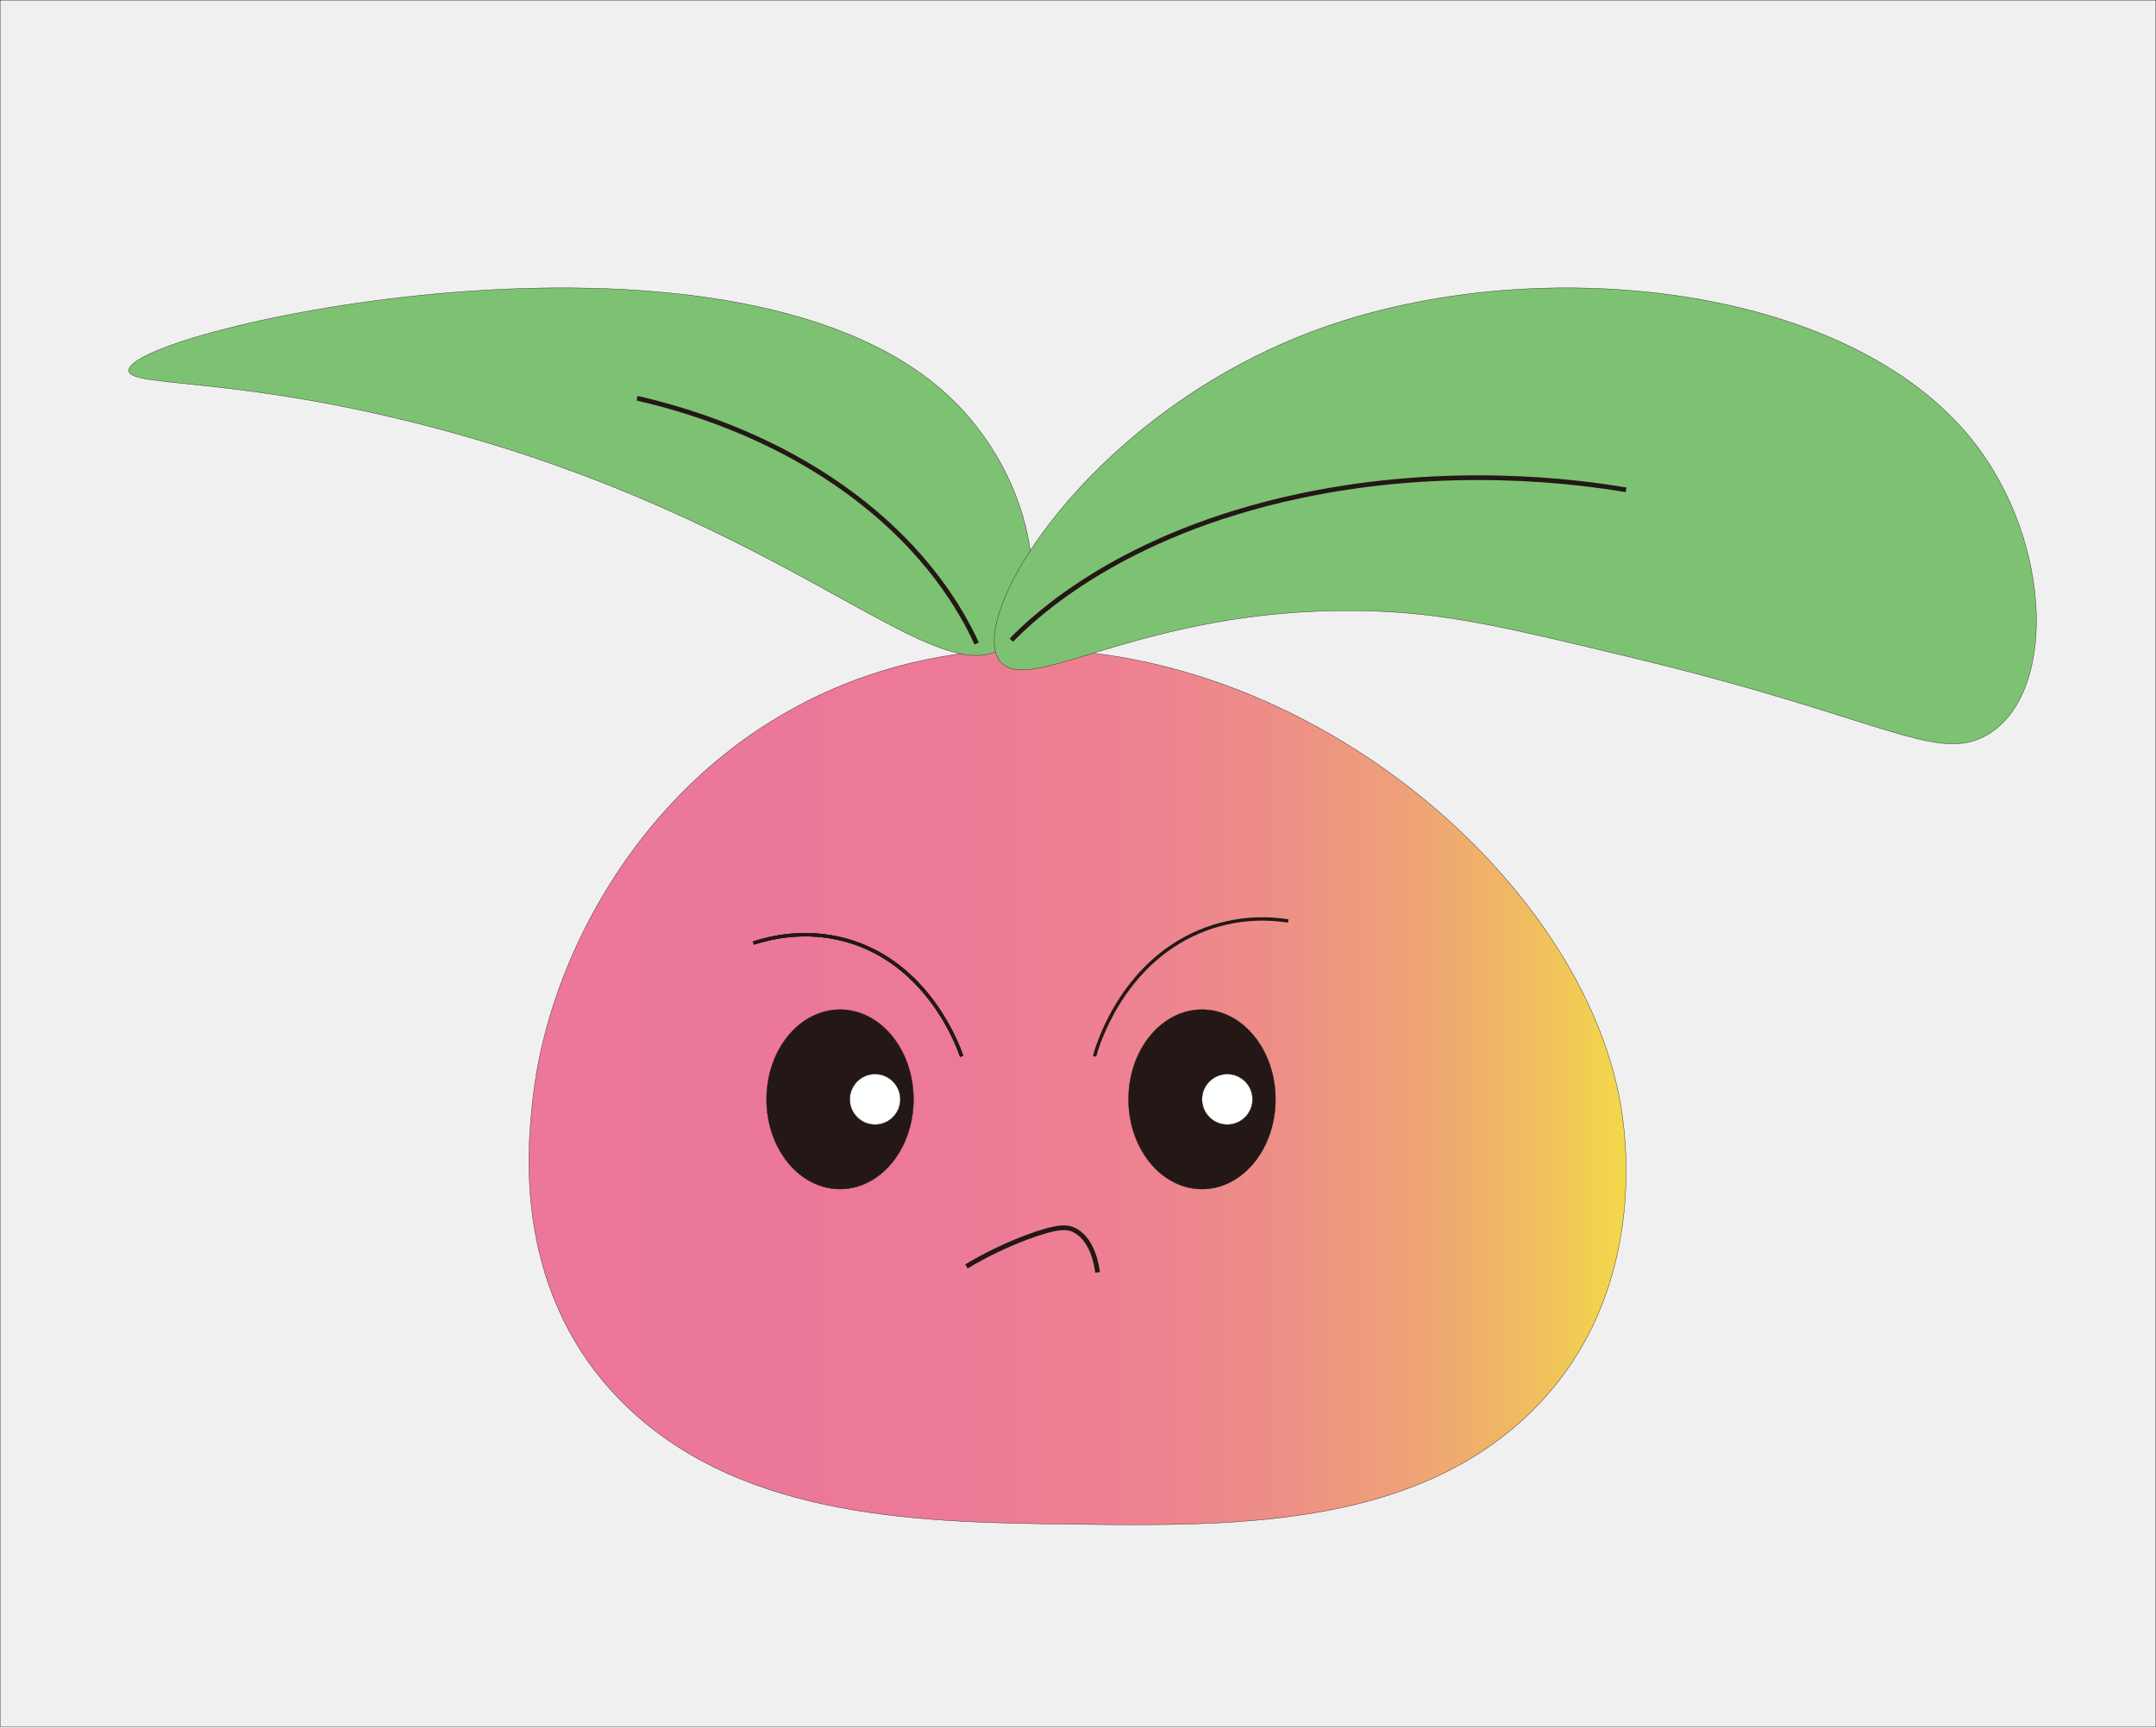
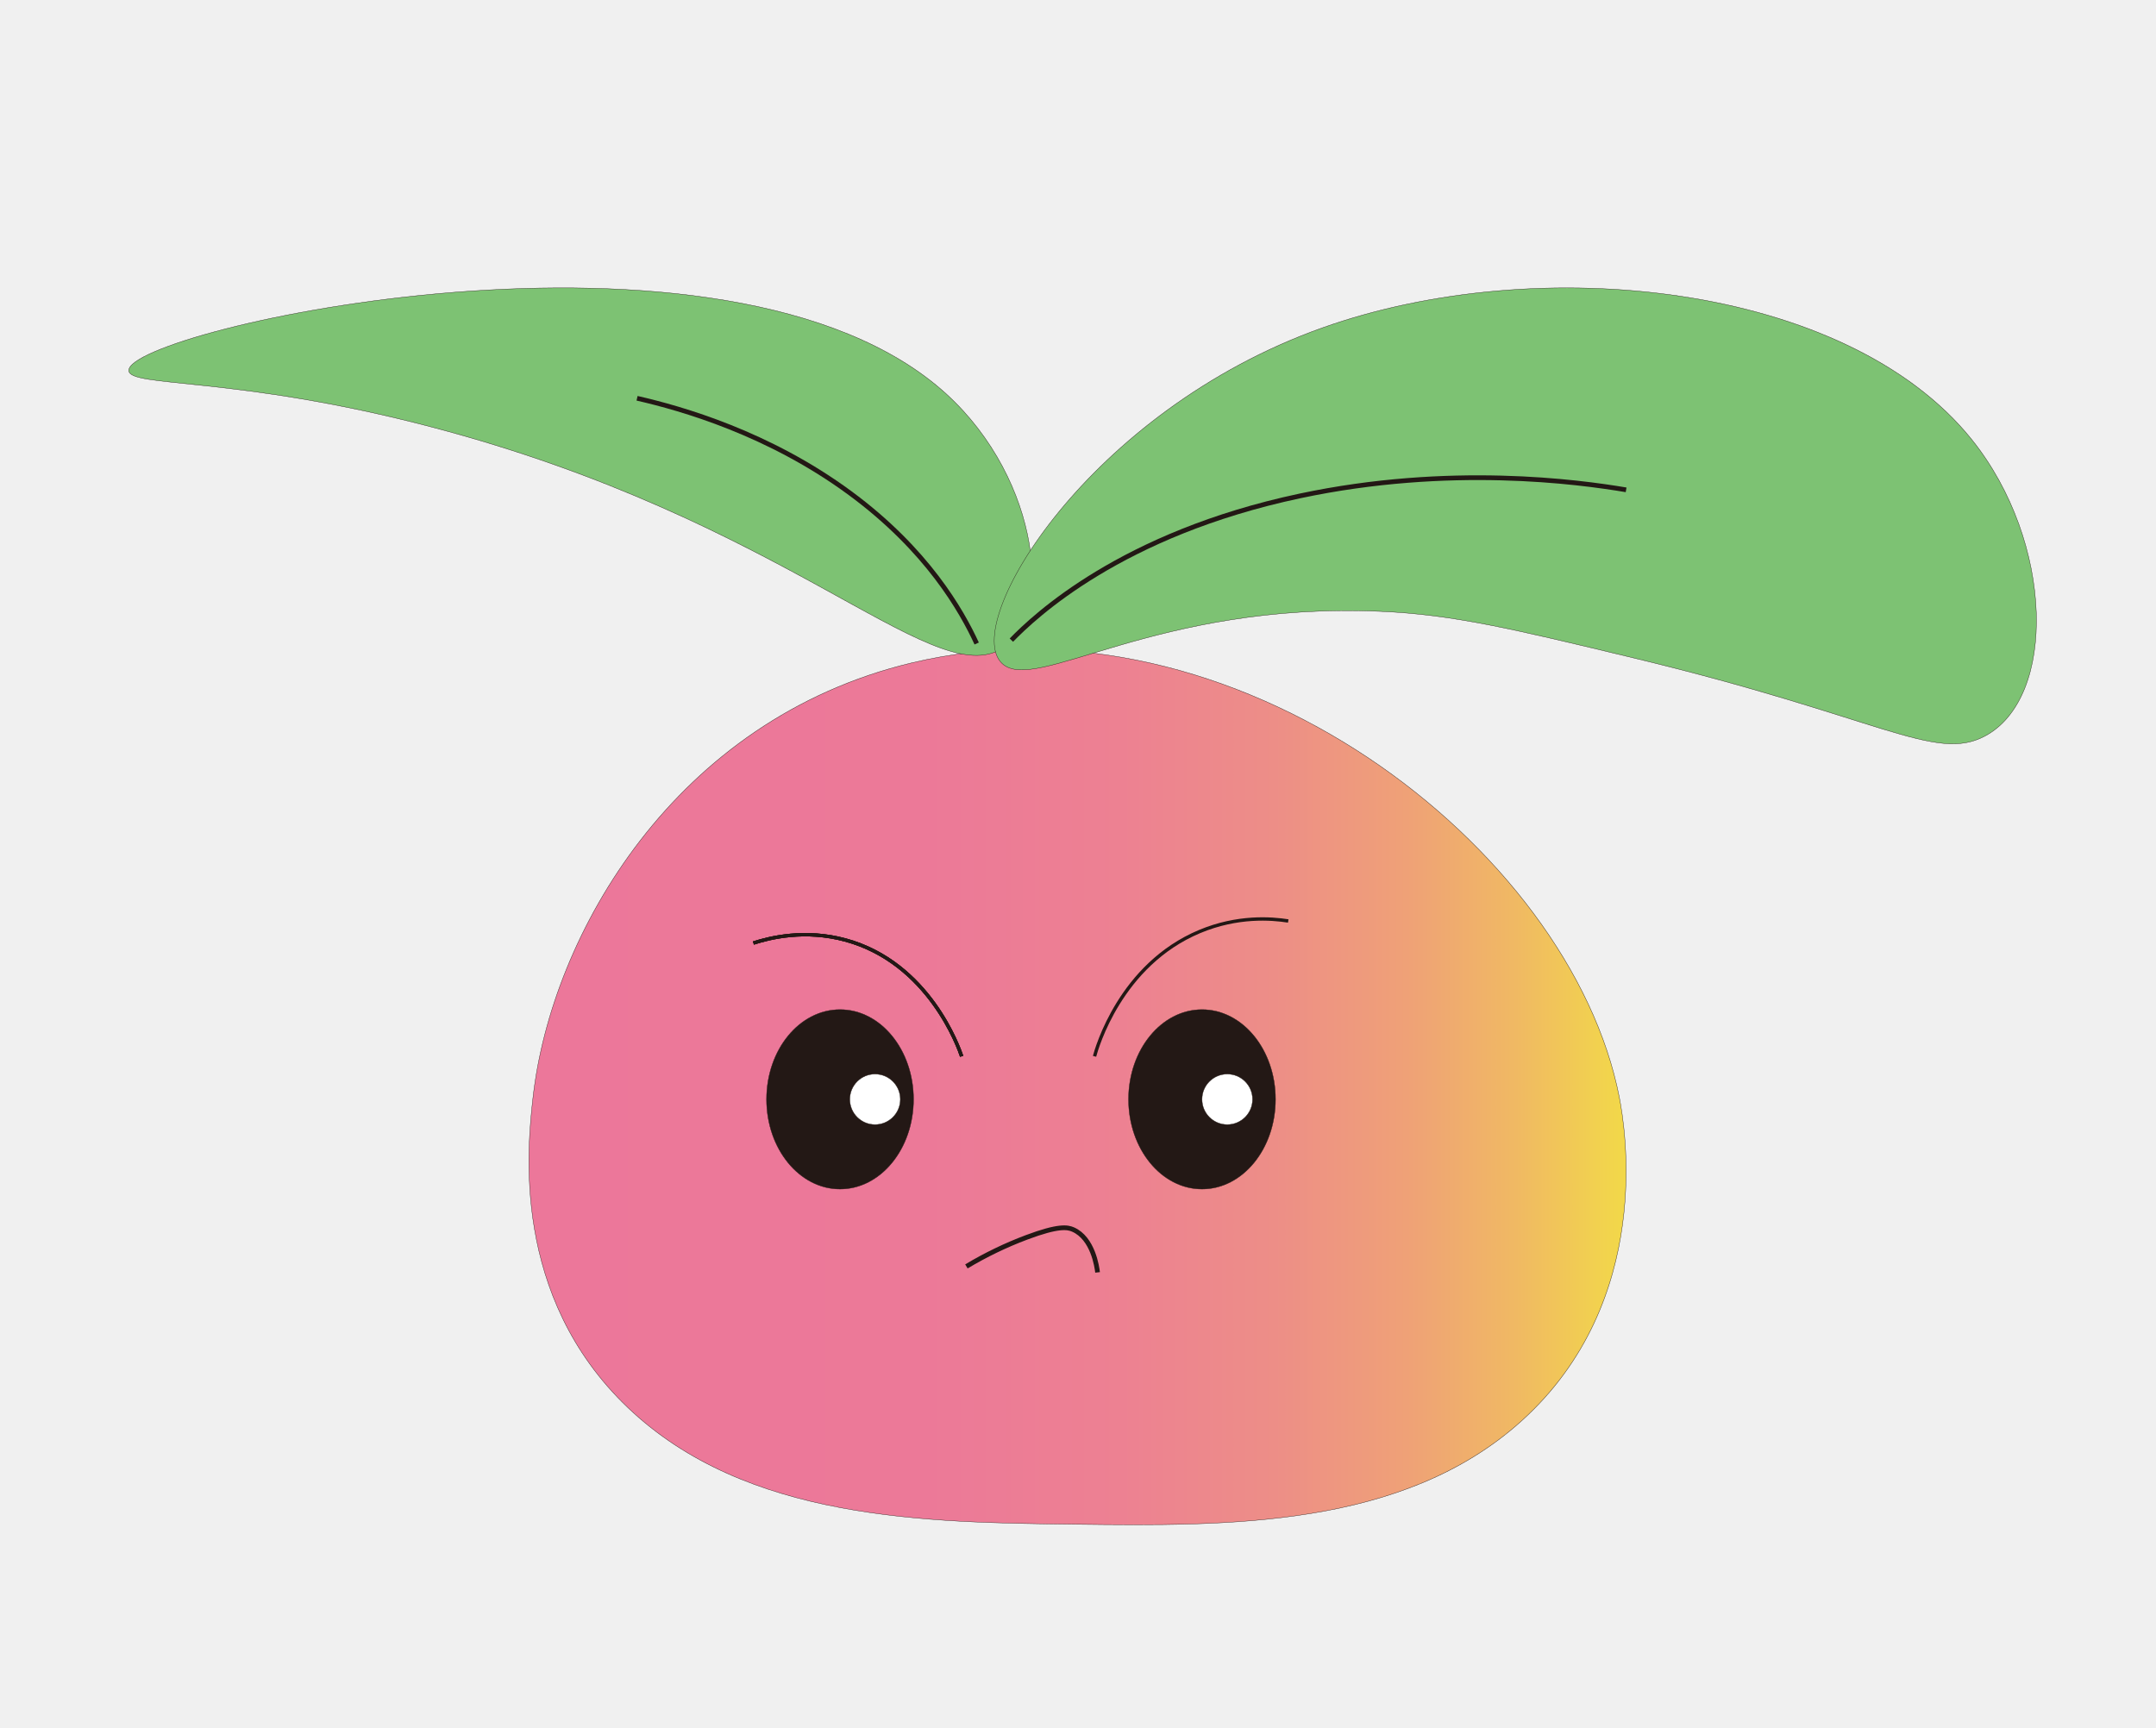
- <svg xmlns="http://www.w3.org/2000/svg" id="Layer_1" data-name="Layer 1" viewBox="0 0 6401 5128.63">
-   <defs>
-     <style>.cls-1,.cls-2,.cls-3,.cls-4,.cls-5,.cls-6,.cls-7{stroke:#231815;stroke-miterlimit:10;}.cls-1{fill:url(#linear-gradient);}.cls-2{fill:#7dc273;}.cls-3{fill:#fff;}.cls-4{fill:#231815;}.cls-5,.cls-6,.cls-7{fill:none;}.cls-5{stroke-width:14px;}.cls-6{stroke-width:10px;}</style>
-     <linearGradient id="linear-gradient" x1="1569.88" y1="3227.08" x2="4827.27" y2="3227.08" gradientUnits="userSpaceOnUse">
-       <stop offset="0" stop-color="#ec779a" />
-       <stop offset="0.36" stop-color="#ec7998" />
-       <stop offset="0.54" stop-color="#ed8192" />
-       <stop offset="0.68" stop-color="#ed8e87" />
-       <stop offset="0.8" stop-color="#efa177" />
-       <stop offset="0.9" stop-color="#f0b963" />
-       <stop offset="0.99" stop-color="#f2d64b" />
-       <stop offset="1" stop-color="#f2d849" />
-     </linearGradient>
-   </defs>
-   <path class="cls-1" d="M4807.33,3258.7c15.76,81.36,106.6,603-291.91,961.26-352.55,316.92-871.07,310.9-1320.79,305.67-446.05-5.18-979-11.36-1330.36-345.89-348.49-331.76-298.5-777-282.34-921,54.62-486.51,422.89-1123.45,1124.58-1291.06C3661.27,1739.58,4663.53,2516.51,4807.33,3258.7Z" transform="translate(0.5 0.5)" />
-   <path class="cls-2" d="M2808.51,1168.84c282.08,256.69,322.91,675.15,157.69,761.22-211.09,110-637-386-1680.51-661.23C701.26,1114.67,382.74,1151,381.82,1099.62,379.63,978.09,2159.33,578.1,2808.51,1168.84Z" transform="translate(0.5 0.5)" />
-   <path class="cls-3" d="M3536.64,1600.18" transform="translate(0.5 0.5)" />
-   <path class="cls-2" d="M4852.7,1954c729.3,175.74,891.35,309.09,1038.57,231.94,215.48-112.92,207.11-576.09-37.76-881.35-371.44-463-1284.8-559.87-1926.08-332.43-697.19,247.27-1076.38,879.14-953.11,997.1,97.26,93.07,455.66-183.3,1123.06-154.42C4314.15,1824.23,4493.67,1867.49,4852.7,1954Z" transform="translate(0.5 0.5)" />
-   <path class="cls-3" d="M3445.73,1654.73" transform="translate(0.5 0.5)" />
-   <path class="cls-3" d="M5009.36,2818.36" transform="translate(0.5 0.5)" />
-   <ellipse class="cls-4" cx="2493.97" cy="3264.32" rx="218.18" ry="266.5" />
-   <circle class="cls-3" cx="2597.97" cy="3264.32" r="75" />
-   <path class="cls-5" d="M2868.71,3759.93a1108,1108,0,0,1,178.19-86.14c95.71-36,122.16-30.5,138.46-23.36,59.34,26,70.87,111.74,72.73,127.28" transform="translate(0.5 0.5)" />
-   <path class="cls-5" d="M3002.18,1900.25c67.64-69.52,325.68-315.49,856.58-428.16,444.26-94.29,827.83-41.81,968.51-18.09" transform="translate(0.5 0.5)" />
-   <path class="cls-5" d="M2899.21,1910.27c-44.56-96.87-147-277.87-375.7-446.45C2282.31,1286,2023.1,1212.25,1890.91,1182" transform="translate(0.5 0.5)" />
-   <path class="cls-6" d="M2236.36,2799.73c50.6-16.38,153.6-41.33,272.73-9.09,248.44,67.23,337.35,321,345.46,345.45" transform="translate(0.5 0.5)" />
-   <ellipse class="cls-4" cx="3568.68" cy="3264.32" rx="218.18" ry="266.5" />
-   <circle class="cls-3" cx="3643.68" cy="3264.32" r="75" />
-   <path class="cls-6" d="M3824.2,2734.16c-49.73-7.79-150.43-15.88-263.23,31.39-235.24,98.56-305.56,346.74-311.89,370.54" transform="translate(0.5 0.5)" />
-   <path class="cls-6" d="M2236.36,2799.73c50.6-16.38,153.6-41.33,272.73-9.09,248.44,67.23,337.35,321,345.46,345.45" transform="translate(0.5 0.5)" />
-   <path class="cls-6" d="M2236.36,2799.73c50.6-16.38,153.6-41.33,272.73-9.09,248.44,67.23,337.35,321,345.46,345.45" transform="translate(0.5 0.5)" />
-   <rect class="cls-7" x="0.5" y="0.5" width="6400" height="5127.63" />
+ <svg xmlns="http://www.w3.org/2000/svg" version="1.1" id="Layer_1" x="0px" y="0px" viewBox="0 0 6401 5128.6" style="enable-background:new 0 0 6401 5128.6;" xml:space="preserve">
+   <style type="text/css">
+ 	.st0{fill:url(#SVGID_1_);stroke:#231815;stroke-miterlimit:10;}
+ 	.st1{fill:#7DC273;stroke:#231815;stroke-miterlimit:10;}
+ 	.st2{fill:#FFFFFF;stroke:#231815;stroke-miterlimit:10;}
+ 	.st3{fill:#231815;stroke:#231815;stroke-miterlimit:10;}
+ 	.st4{fill:none;stroke:#231815;stroke-width:14;stroke-miterlimit:10;}
+ 	.st5{fill:none;stroke:#231815;stroke-width:10;stroke-miterlimit:10;}
+ </style>
+   <linearGradient id="SVGID_1_" gradientUnits="userSpaceOnUse" x1="1569.876" y1="1900.91" x2="4827.274" y2="1900.91" gradientTransform="matrix(1 0 0 -1 0.5 5128.5)">
+     <stop offset="0" style="stop-color:#EC779A" />
+     <stop offset="0.36" style="stop-color:#EC7998" />
+     <stop offset="0.54" style="stop-color:#ED8192" />
+     <stop offset="0.68" style="stop-color:#ED8E87" />
+     <stop offset="0.8" style="stop-color:#EFA177" />
+     <stop offset="0.9" style="stop-color:#F0B963" />
+     <stop offset="0.99" style="stop-color:#F2D64B" />
+     <stop offset="1" style="stop-color:#F2D849" />
+   </linearGradient>
+   <path class="st0" d="M4807.8,3259.2c15.8,81.4,106.6,603-291.9,961.3c-352.5,316.9-871.1,310.9-1320.8,305.7  c-446.1-5.2-979-11.4-1330.4-345.9c-348.5-331.8-298.5-777-282.3-921c54.6-486.5,422.9-1123.4,1124.6-1291.1  C3661.8,1740.1,4664,2517,4807.8,3259.2z" />
+   <path class="st1" d="M2809,1169.3c282.1,256.7,322.9,675.2,157.7,761.2c-211.1,110-637-386-1680.5-661.2  c-584.4-154.2-902.9-117.8-903.9-169.2C380.1,978.6,2159.8,578.6,2809,1169.3z" />
+   <path class="st2" d="M3537.1,1600.7" />
+   <path class="st1" d="M4853.2,1954.5c729.3,175.7,891.4,309.1,1038.6,231.9c215.5-112.9,207.1-576.1-37.8-881.3  c-371.4-463-1284.8-559.9-1926.1-332.4c-697.2,247.3-1076.4,879.1-953.1,997.1c97.3,93.1,455.7-183.3,1123.1-154.4  C4314.6,1824.7,4494.2,1868,4853.2,1954.5z" />
+   <path class="st2" d="M3446.2,1655.2" />
+   <path class="st2" d="M5009.9,2818.9" />
+   <ellipse class="st3" cx="2494" cy="3264.3" rx="218.2" ry="266.5" />
+   <circle class="st2" cx="2598" cy="3264.3" r="75" />
+   <path class="st4" d="M2869.2,3760.4c56.7-34,116.3-62.8,178.2-86.1c95.7-36,122.2-30.5,138.5-23.4c59.3,26,70.9,111.7,72.7,127.3" />
+   <path class="st4" d="M3002.7,1900.8c67.6-69.5,325.7-315.5,856.6-428.2c444.3-94.3,827.8-41.8,968.5-18.1" />
+   <path class="st4" d="M2899.7,1910.8c-44.6-96.9-147-277.9-375.7-446.4c-241.2-177.8-500.4-251.6-632.6-281.8" />
+   <path class="st5" d="M2236.9,2800.2c50.6-16.4,153.6-41.3,272.7-9.1c248.4,67.2,337.4,321,345.5,345.4" />
+   <ellipse class="st3" cx="3568.7" cy="3264.3" rx="218.2" ry="266.5" />
+   <circle class="st2" cx="3643.7" cy="3264.3" r="75" />
+   <path class="st5" d="M3824.7,2734.7c-49.7-7.8-150.4-15.9-263.2,31.4c-235.2,98.6-305.6,346.7-311.9,370.5" />
+   <path class="st5" d="M2236.9,2800.2c50.6-16.4,153.6-41.3,272.7-9.1c248.4,67.2,337.4,321,345.5,345.4" />
+   <path class="st5" d="M2236.9,2800.2c50.6-16.4,153.6-41.3,272.7-9.1c248.4,67.2,337.4,321,345.5,345.4" />
</svg>
